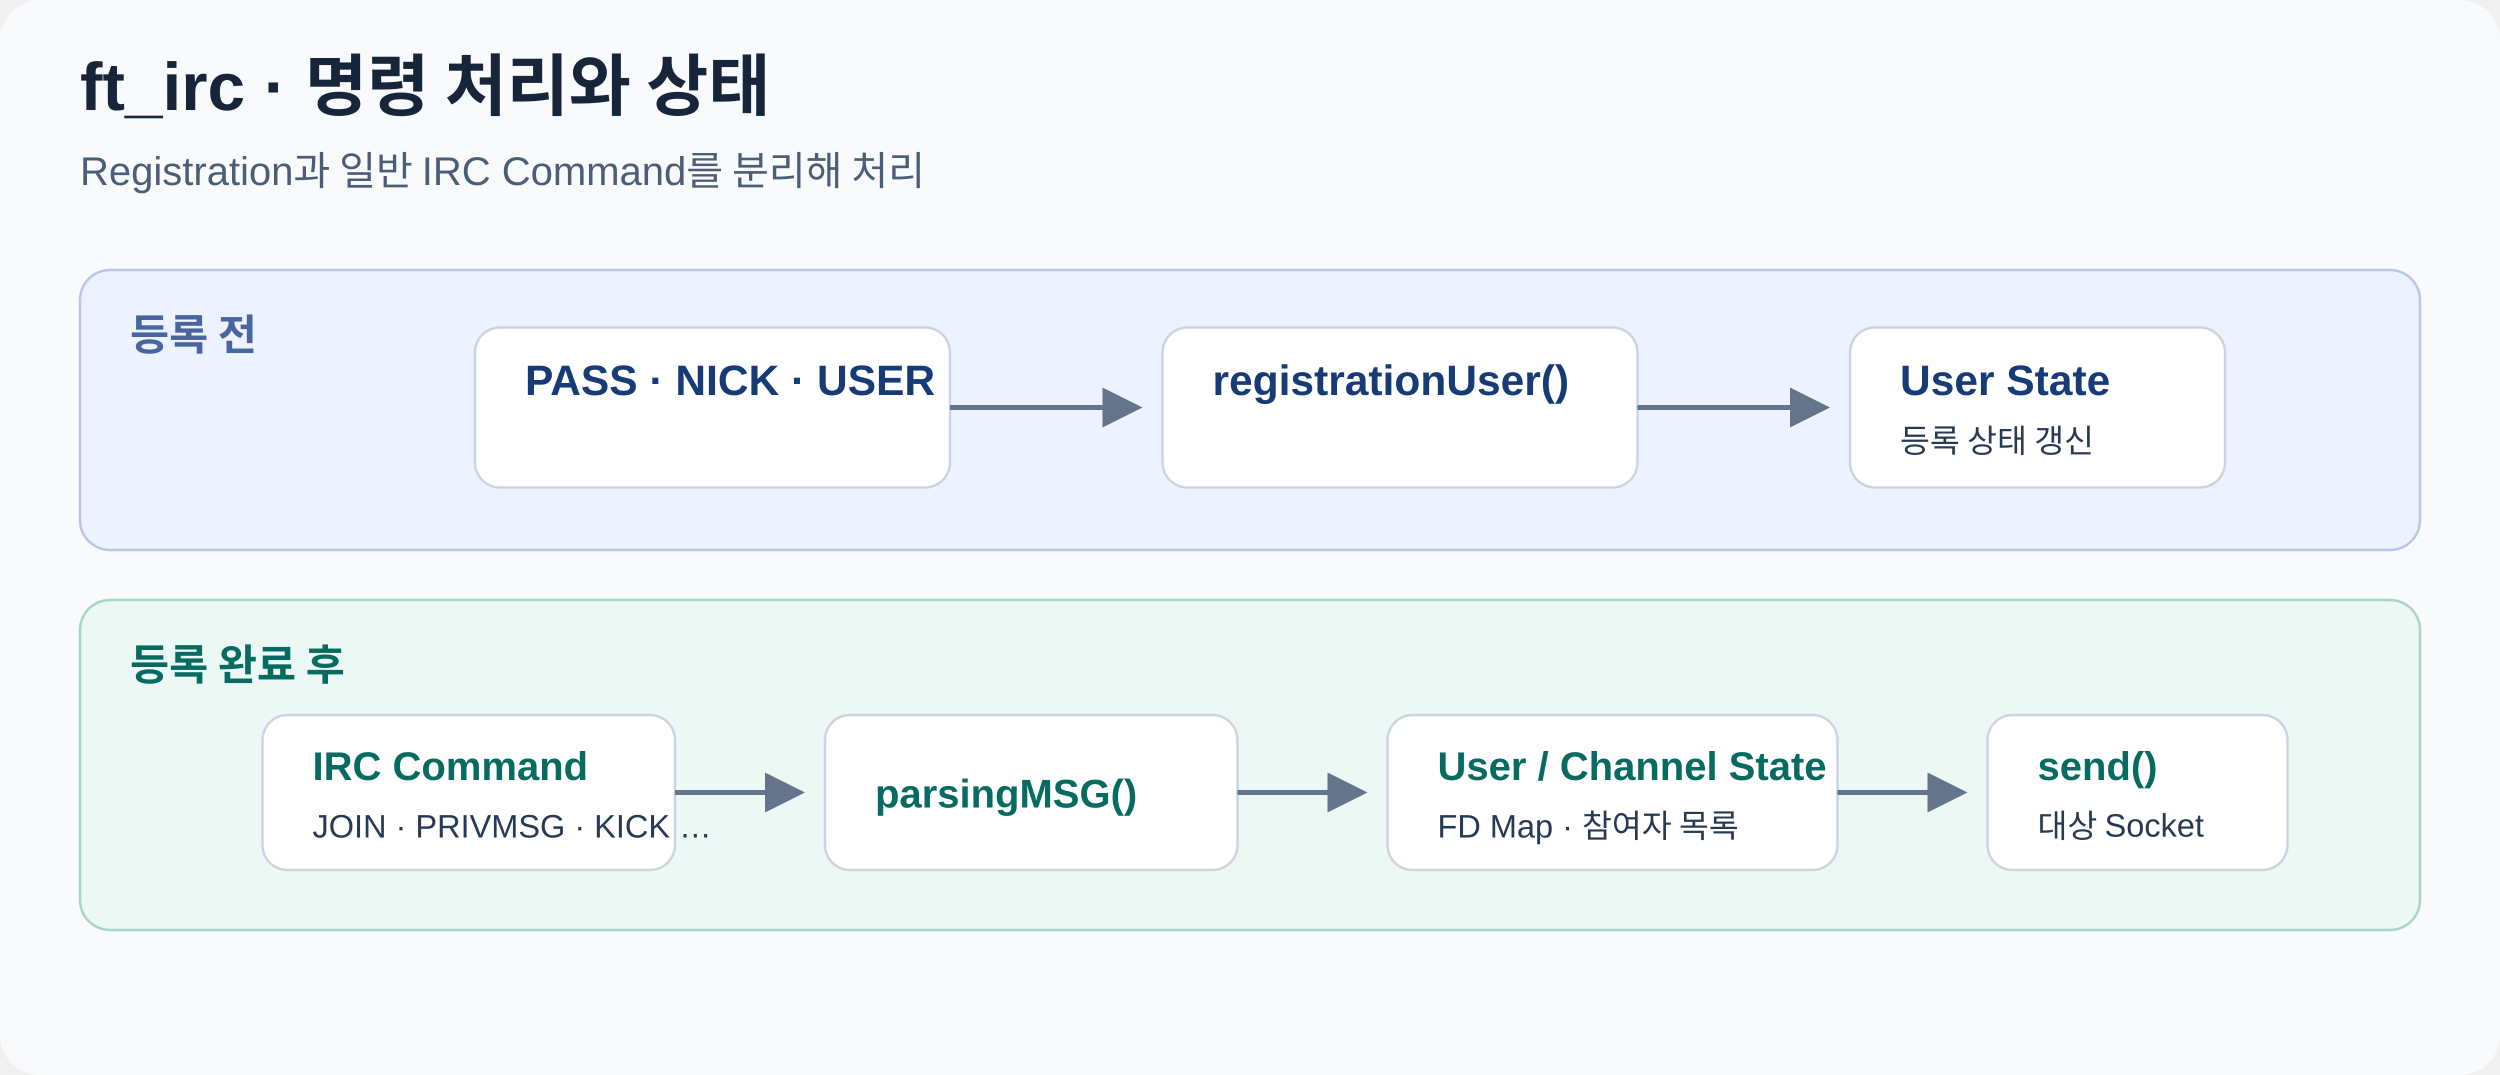
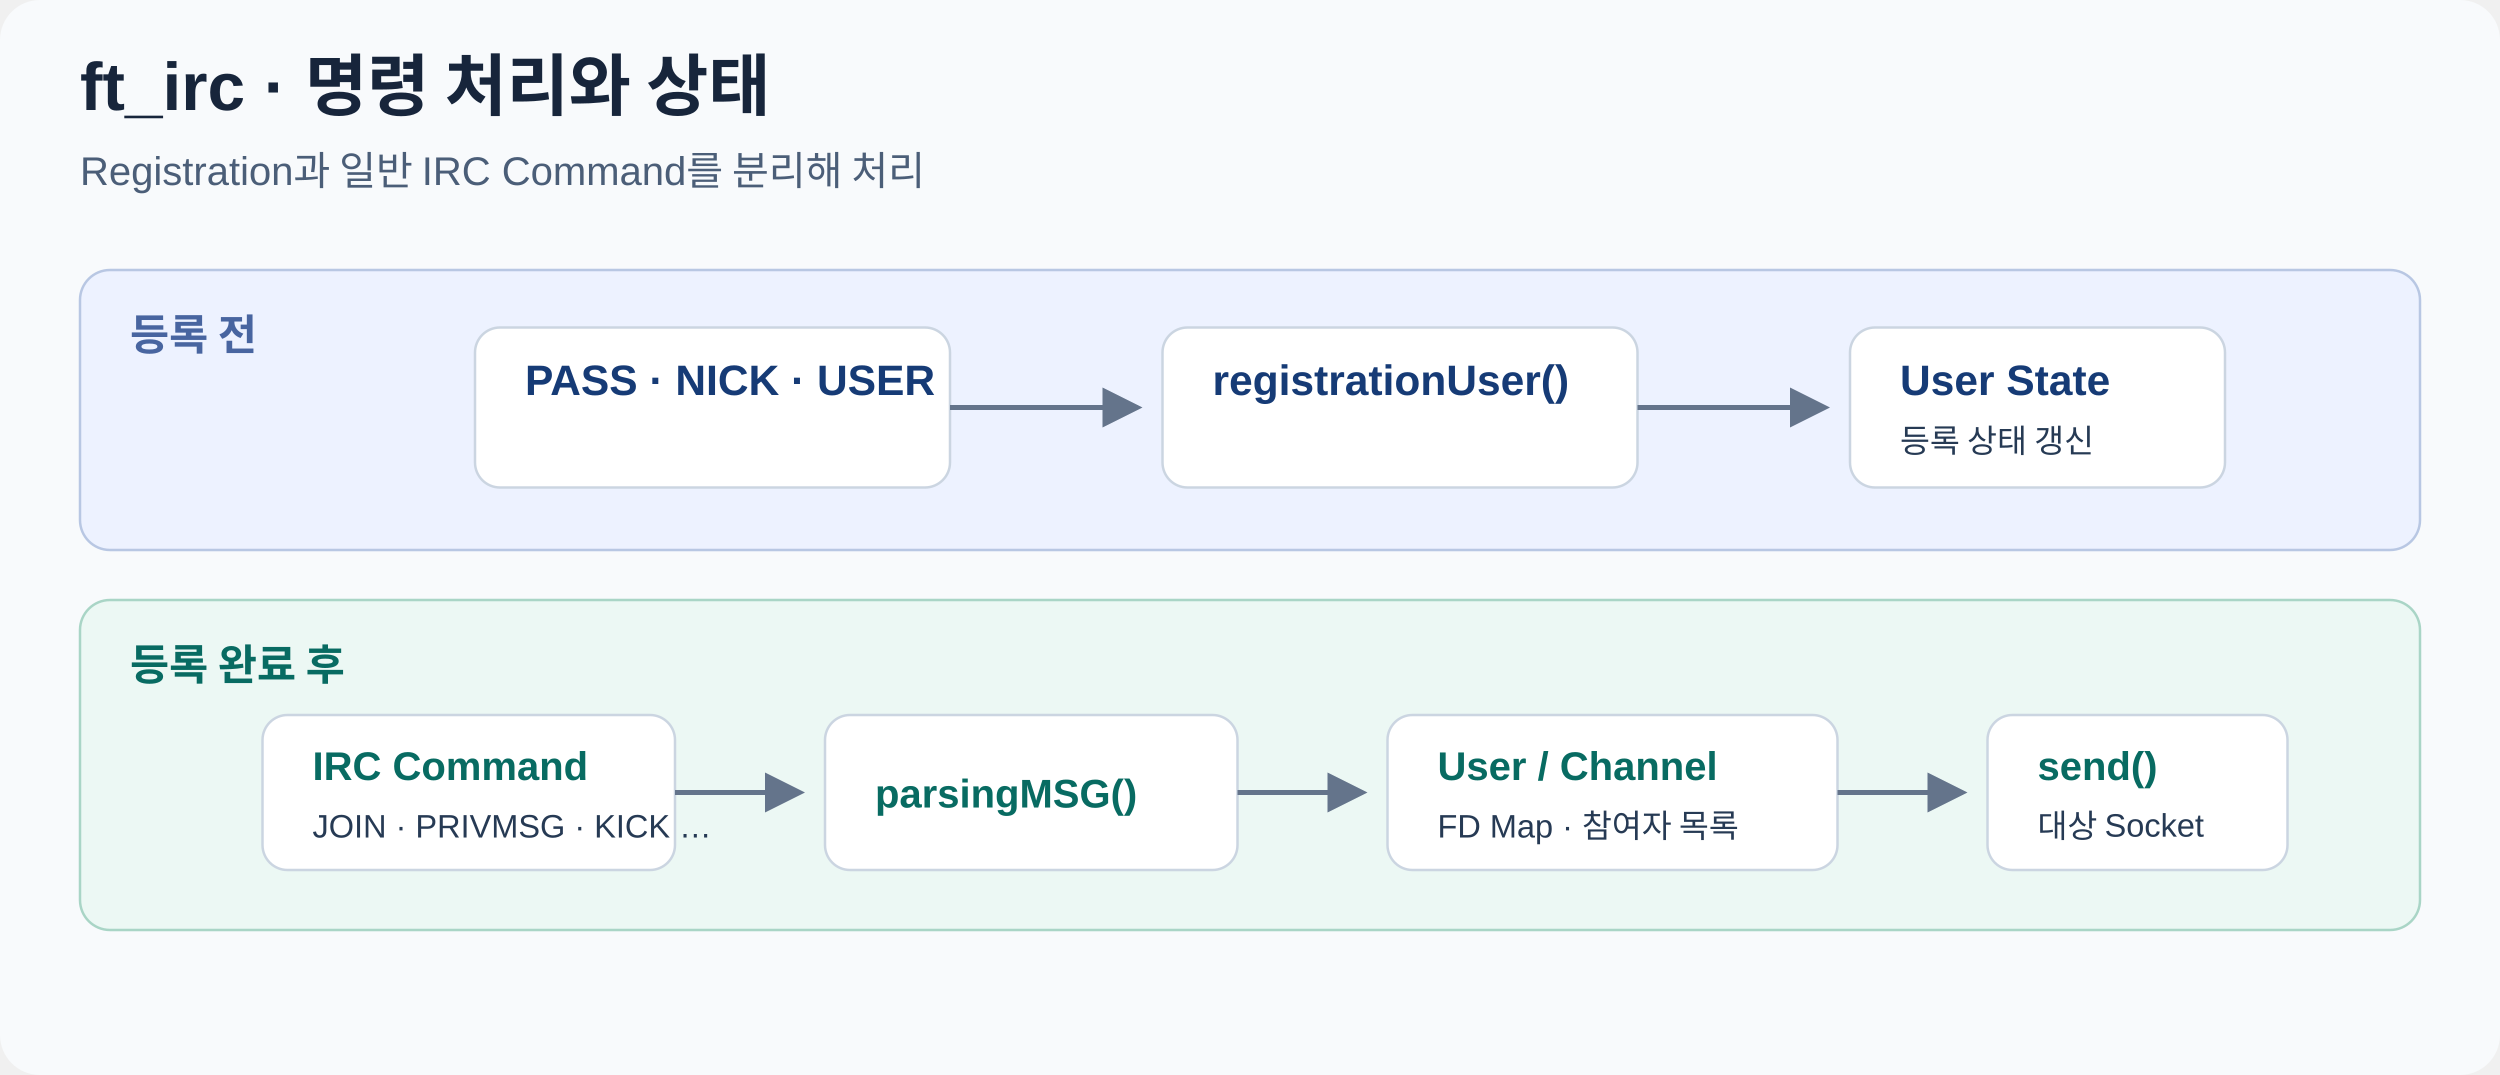
<svg xmlns="http://www.w3.org/2000/svg" width="1000" height="430" viewBox="0 0 1000 430" role="img" aria-labelledby="title desc">
  <defs>
    <marker id="arrow" markerWidth="8" markerHeight="8" refX="7" refY="4" orient="auto">
      <path d="M0 0 L8 4 L0 8Z" fill="#64748b" />
    </marker>
  </defs>
  <rect width="1000" height="430" rx="16" fill="#f8fafc" />
  <g font-family="Arial,'Noto Sans CJK KR','Malgun Gothic',sans-serif">
    <text x="32" y="44" font-size="27" font-weight="700" fill="#17253b">ft_irc · 명령 처리와 상태</text>
    <text x="32" y="74" font-size="16" fill="#4b5e78">Registration과 일반 IRC Command를 분리해 처리</text>
    <rect x="32" y="108" width="936" height="112" rx="12" fill="#edf2ff" stroke="#b8c7e3" />
    <text x="52" y="140" font-size="17" font-weight="700" fill="#4865a0">등록 전</text>
    <rect x="190" y="131" width="190" height="64" rx="10" fill="#fff" stroke="#cbd5e1" />
    <text x="210" y="158" font-size="17" font-weight="700" fill="#163b76">PASS · NICK · USER</text>
    <rect x="465" y="131" width="190" height="64" rx="10" fill="#fff" stroke="#cbd5e1" />
    <text x="485" y="158" font-size="17" font-weight="700" fill="#163b76">registrationUser()</text>
    <rect x="740" y="131" width="150" height="64" rx="10" fill="#fff" stroke="#cbd5e1" />
    <text x="760" y="158" font-size="17" font-weight="700" fill="#163b76">User State</text>
    <text x="760" y="181" font-size="13" fill="#263a54">등록 상태 갱신</text>
    <path d="M380 163 H455" fill="none" stroke="#64748b" stroke-width="2" marker-end="url(#arrow)" />
    <path d="M655 163 H730" fill="none" stroke="#64748b" stroke-width="2" marker-end="url(#arrow)" />
    <rect x="32" y="240" width="936" height="132" rx="12" fill="#ecf8f4" stroke="#a9d5c6" />
    <text x="52" y="272" font-size="17" font-weight="700" fill="#086b62">등록 완료 후</text>
    <rect x="105" y="286" width="165" height="62" rx="10" fill="#fff" stroke="#cbd5e1" />
    <text x="125" y="312" font-size="16" font-weight="700" fill="#086b62">IRC Command</text>
    <text x="125" y="335" font-size="13" fill="#263a54">JOIN · PRIVMSG · KICK …</text>
    <rect x="330" y="286" width="165" height="62" rx="10" fill="#fff" stroke="#cbd5e1" />
    <text x="350" y="323" font-size="16" font-weight="700" fill="#086b62">parsingMSG()</text>
    <rect x="555" y="286" width="180" height="62" rx="10" fill="#fff" stroke="#cbd5e1" />
-     <text x="575" y="312" font-size="16" font-weight="700" fill="#086b62">User / Channel State</text>
+     <text x="575" y="312" font-size="16" font-weight="700" fill="#086b62">User / Channel</text>
    <text x="575" y="335" font-size="13" fill="#263a54">FD Map · 참여자 목록</text>
    <rect x="795" y="286" width="120" height="62" rx="10" fill="#fff" stroke="#cbd5e1" />
    <text x="815" y="312" font-size="16" font-weight="700" fill="#086b62">send()</text>
    <text x="815" y="335" font-size="13" fill="#263a54">대상 Socket</text>
    <path d="M270 317 H320" fill="none" stroke="#64748b" stroke-width="2" marker-end="url(#arrow)" />
    <path d="M495 317 H545" fill="none" stroke="#64748b" stroke-width="2" marker-end="url(#arrow)" />
    <path d="M735 317 H785" fill="none" stroke="#64748b" stroke-width="2" marker-end="url(#arrow)" />
  </g>
</svg>
